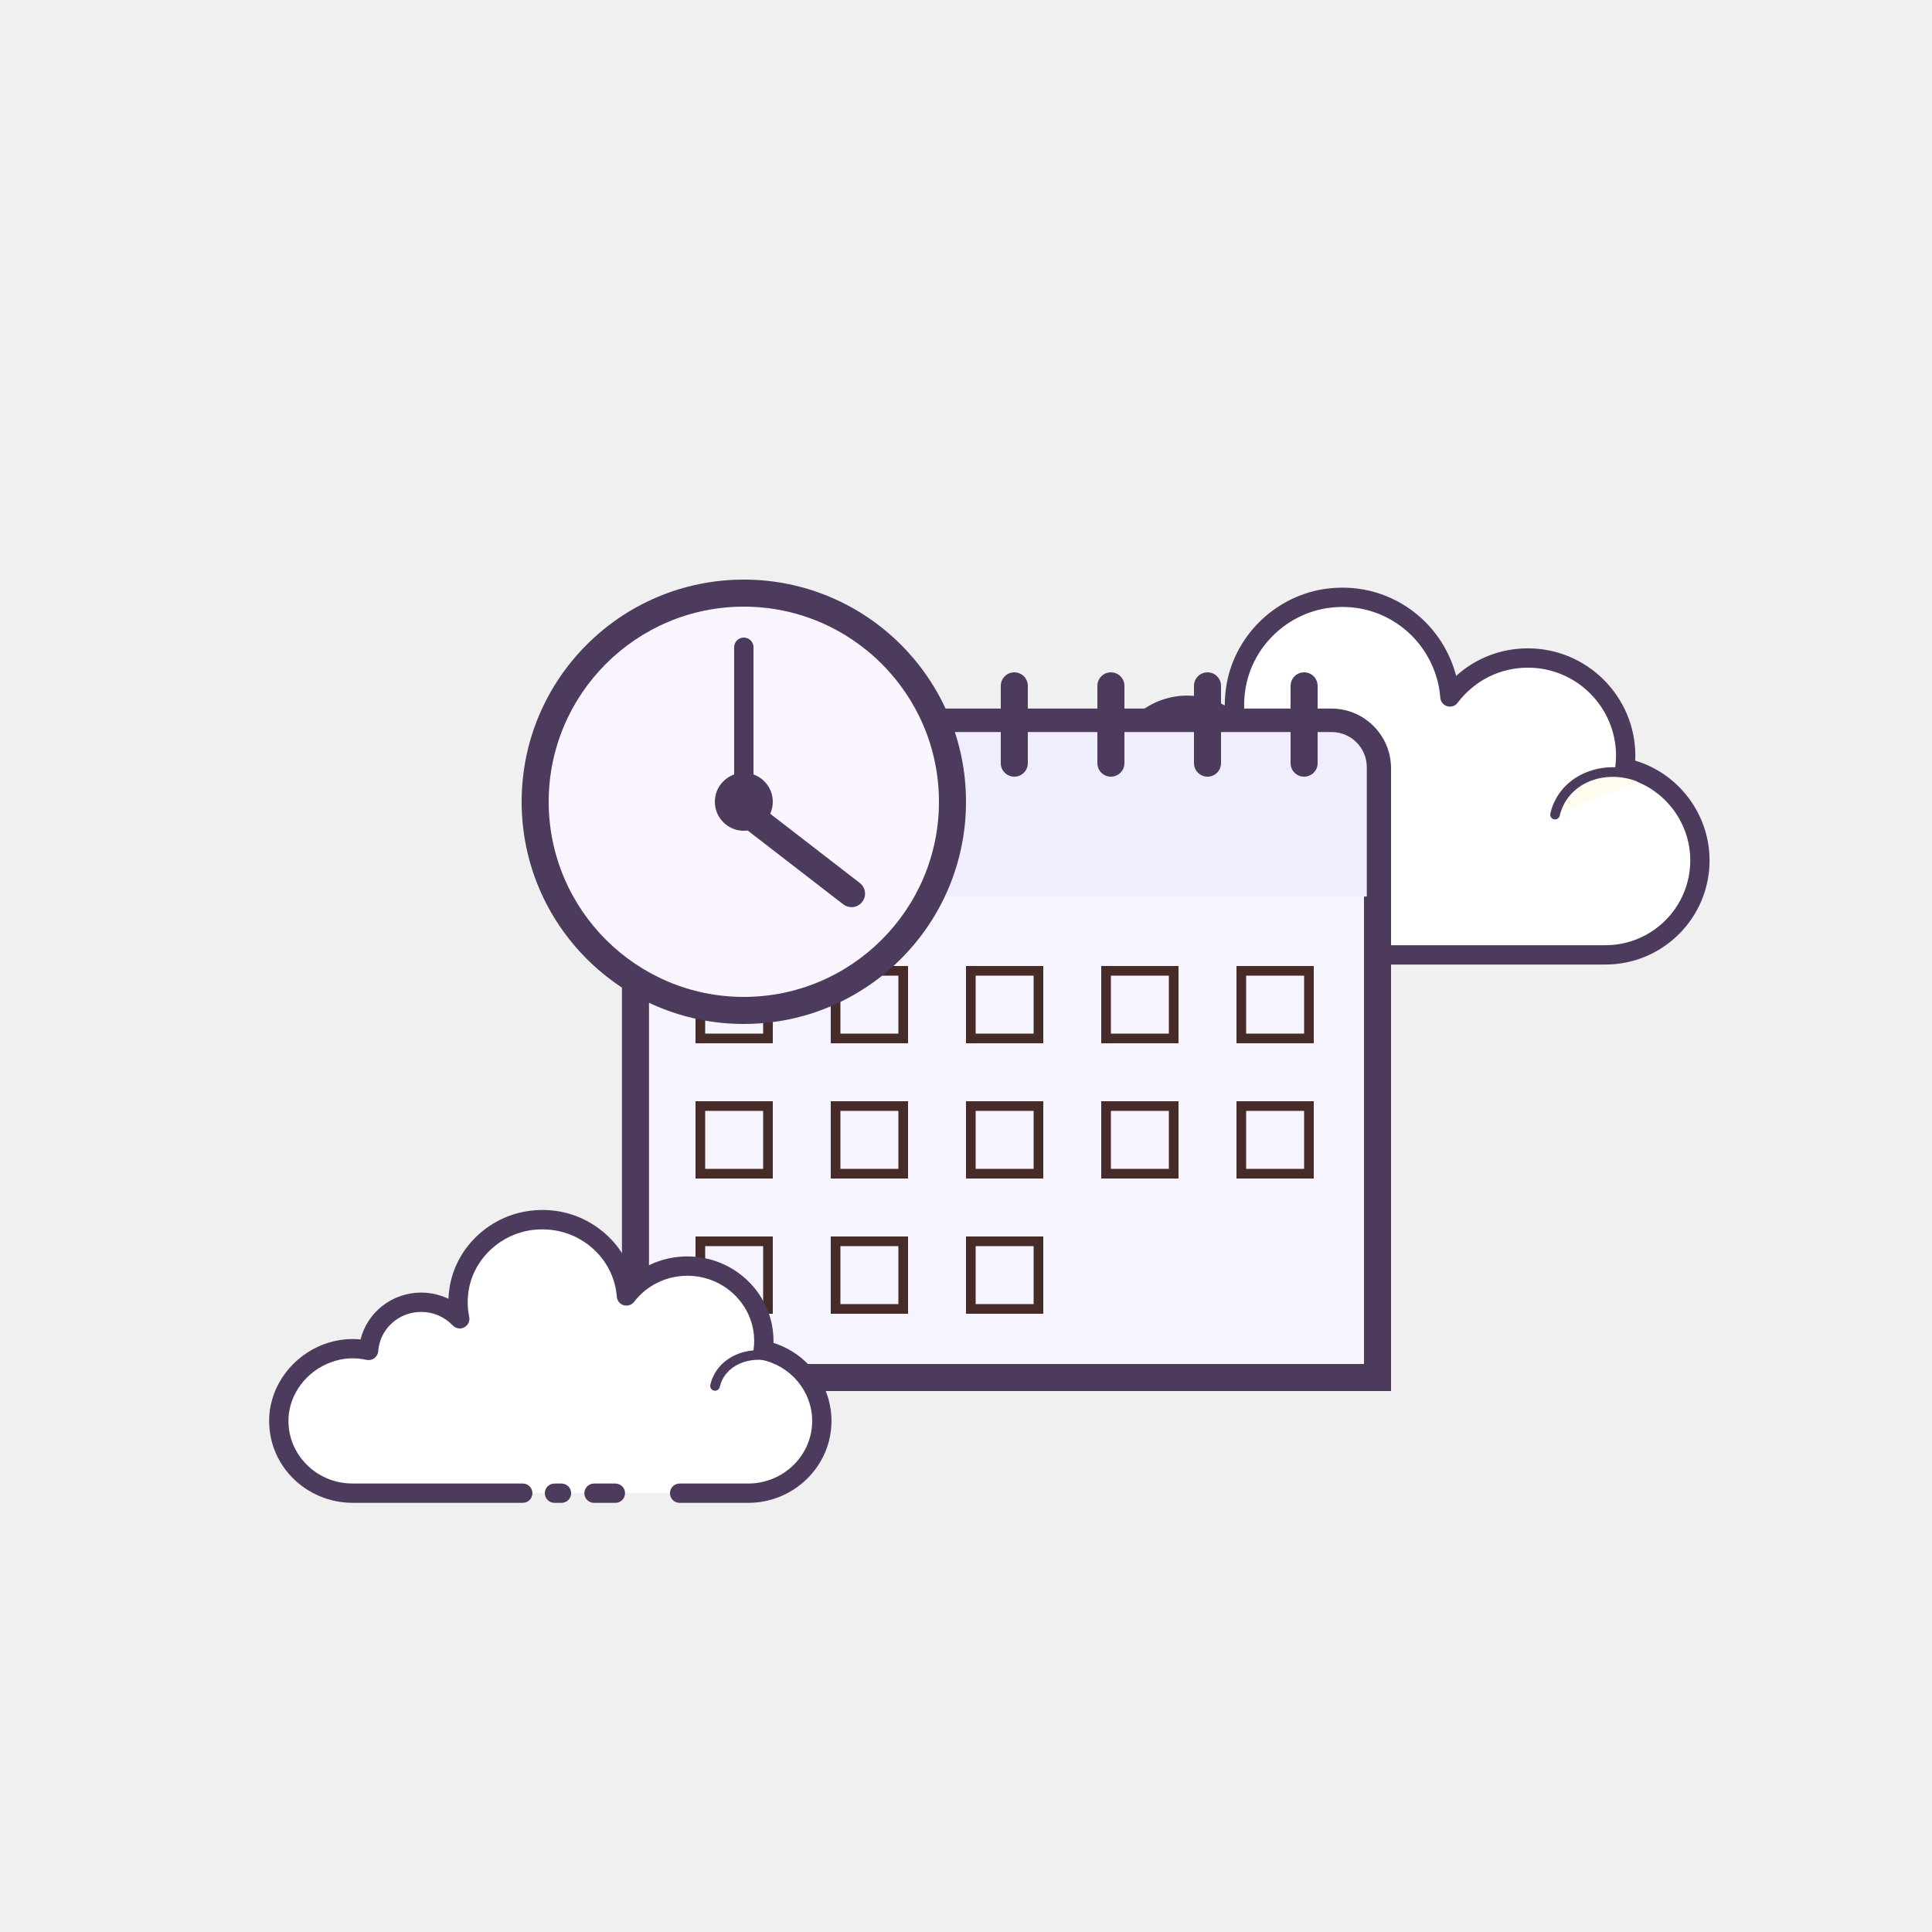
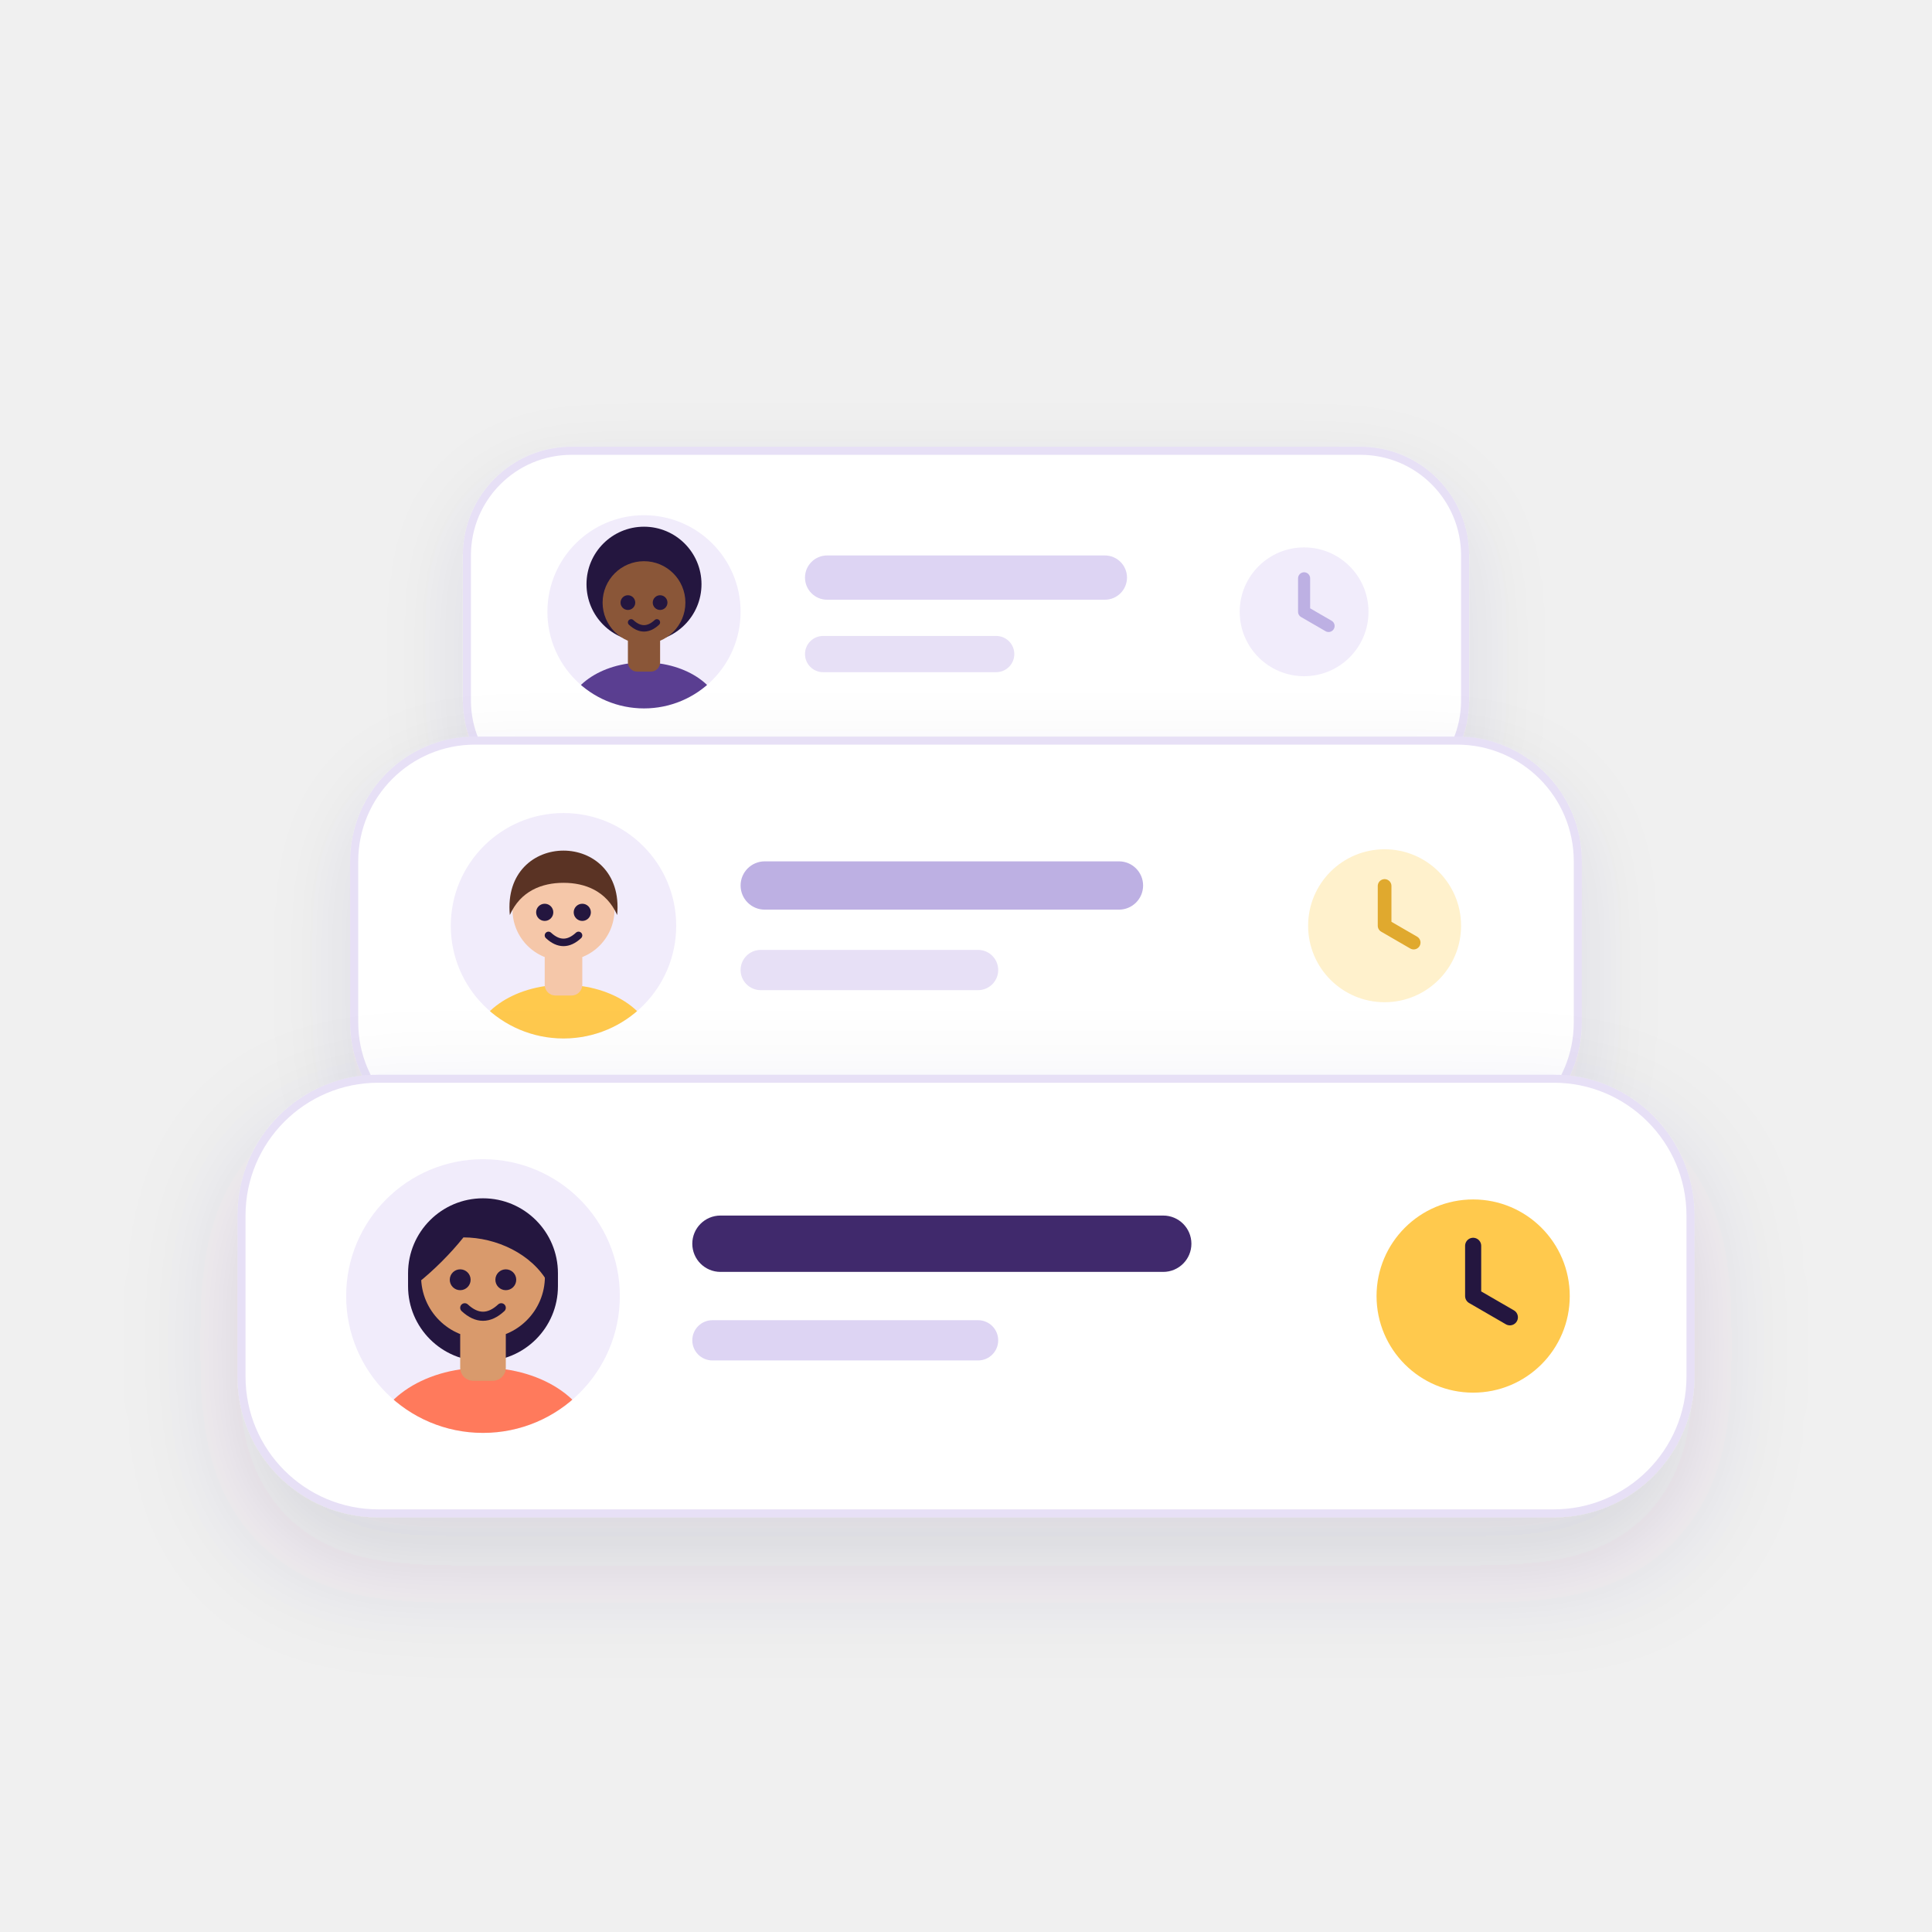
- <svg xmlns="http://www.w3.org/2000/svg" version="1.2" viewBox="0 0 500 500" width="500" height="500">
-   <style>
-         .s0 { fill: #ffffff }
-         .s1 { fill: #4c3b5d }
-         .s2 { fill: #fdfcef }
-         .s3 { fill: #472b29 }
-         .s4 { fill: #f6f4ff }
-         .s5 { fill: #f0edfc }
-         .s6 { fill: #fbf5ff }
-         .s7 { fill: #fdfcee }
-     </style>
-   <path class="s0" d="m356.69 247.12c0 0 58.45 0 58.81 0 13.5 0 24.44-10.95 24.44-24.45 0-11.77-8.33-21.61-19.42-23.92q0.2-1.54 0.21-3.14c0-13.98-11.33-25.32-25.31-25.32-8.26 0-15.57 3.97-20.19 10.09-1.18-15.57-15.08-27.57-31.35-25.58-11.89 1.45-21.73 10.65-23.92 22.43-0.7 3.78-0.63 7.44 0.07 10.88-3.19-3.43-7.73-5.59-12.78-5.59-9.25 0-16.81 7.2-17.4 16.3-4.2-0.92-8.77-0.86-13.59 0.95-9.2 3.45-15.75 12.11-16.13 21.93-0.55 13.95 10.6 25.43 24.42 25.43 1.05 0 4.74 0 5.59 0h50.76" />
-   <path class="s1" d="m415.5 249.62h-58.81c-1.38 0-2.5-1.12-2.5-2.5 0-1.39 1.12-2.5 2.5-2.5h58.81c12.1 0 21.94-9.85 21.94-21.95 0-10.33-7.33-19.36-17.43-21.48-1.27-0.26-2.13-1.46-1.97-2.76q0.18-1.39 0.19-2.82c0-12.59-10.23-22.82-22.81-22.82-7.19 0-13.82 3.32-18.19 9.09-0.62 0.83-1.69 1.19-2.7 0.89-0.99-0.29-1.71-1.17-1.78-2.2-0.52-6.89-3.9-13.36-9.25-17.75-5.42-4.44-12.28-6.41-19.3-5.54-10.83 1.33-19.78 9.71-21.77 20.4-0.62 3.34-0.6 6.68 0.07 9.93 0.22 1.1-0.31 2.21-1.31 2.72-1 0.52-2.21 0.3-2.97-0.52-2.88-3.09-6.77-4.79-10.96-4.79-7.84 0-14.38 6.14-14.9 13.97-0.05 0.73-0.41 1.39-0.99 1.83-0.59 0.44-1.34 0.6-2.05 0.44-4.2-0.92-8.18-0.66-12.16 0.84-8.34 3.13-14.17 11.04-14.51 19.69-0.24 6.03 1.93 11.75 6.1 16.09 4.18 4.34 9.8 6.74 15.82 6.74h56.35c1.38 0 2.5 1.12 2.5 2.5 0 1.38-1.12 2.5-2.5 2.5h-56.36c-7.39 0-14.29-2.94-19.42-8.27-5.13-5.33-7.79-12.35-7.5-19.75 0.42-10.63 7.55-20.35 17.75-24.18 4-1.5 8.13-1.99 12.34-1.49 1.88-9.11 9.99-15.91 19.52-15.91 3.42 0 6.77 0.9 9.72 2.55q0-2.89 0.53-5.8c2.39-12.81 13.11-22.86 26.08-24.45 8.39-1.03 16.6 1.33 23.08 6.64 5.01 4.11 8.58 9.75 10.19 15.96 5.06-4.58 11.59-7.13 18.57-7.13 15.33 0 27.81 12.48 27.81 27.82q0 0.62-0.04 1.24c11.27 3.36 19.24 13.88 19.24 25.82 0.01 14.86-12.07 26.95-26.93 26.95z" />
-   <path class="s2" d="m342.52 193.28c-9.04-0.6-16.82 5.65-17.38 13.94q-0.1 1.55 0.13 3.03c-1.75-1.97-4.33-3.3-7.29-3.5-5.43-0.35-10.11 3.23-10.79 8.1q-1.48-0.41-3.08-0.52c-7.91-0.52-14.72 4.94-15.21 12.21" />
-   <path class="s3" d="m288.9 227.78q-0.05 0-0.08 0c-0.69-0.05-1.21-0.65-1.17-1.34 0.54-7.93 7.94-13.94 16.54-13.36q1.03 0.06 2.05 0.26c1.37-4.84 6.28-8.23 11.83-7.84 2.12 0.14 4.11 0.8 5.82 1.91q0-0.13 0.01-0.28c0.6-8.97 8.94-15.8 18.71-15.1 0.69 0.04 1.21 0.64 1.17 1.33-0.05 0.69-0.62 1.27-1.33 1.16-8.26-0.52-15.55 5.18-16.05 12.79q-0.09 1.38 0.11 2.76c0.09 0.54-0.2 1.08-0.7 1.32-0.51 0.23-1.1 0.11-1.47-0.31-1.61-1.82-3.9-2.92-6.44-3.08-4.75-0.17-8.87 2.78-9.46 7.02-0.05 0.35-0.25 0.68-0.55 0.88-0.3 0.19-0.67 0.25-1.02 0.16q-1.41-0.39-2.84-0.49c-7.2-0.46-13.43 4.48-13.88 11.05-0.05 0.65-0.6 1.16-1.25 1.16z" />
-   <path class="s2" d="m425.39 201.62c-8.49-4.01-18.32-1.18-21.94 6.33q-0.68 1.4-1 2.87" />
-   <path class="s1" d="m402.45 212.07q-0.14 0-0.28-0.03c-0.67-0.15-1.1-0.82-0.94-1.5q0.37-1.63 1.09-3.13c3.92-8.11 14.51-11.2 23.61-6.93 0.62 0.3 0.89 1.04 0.6 1.67-0.3 0.63-1.05 0.88-1.67 0.6-7.87-3.72-16.97-1.14-20.29 5.74q-0.6 1.24-0.91 2.61c-0.13 0.58-0.65 0.97-1.21 0.97z" />
-   <path class="s4" d="m164.47 356.5v-169.64h180.05c6.61 0 11.98 5.37 11.98 11.98v157.66z" />
-   <path class="s1" d="m344.52 183.37h-183.56v176.63h199.04v-161.16c0-8.55-6.93-15.47-15.48-15.47zm0 7c4.68 0 8.48 3.8 8.48 8.47v154.16h-185.04v-162.63z" />
-   <path class="s5" d="m163.54 232.02h190.19v-33.45c0-5.04-4.09-9.12-9.13-9.12h-181.06z" />
-   <path class="s3" d="m340 250h-20v20h20zm-2.5 2.5v15h-15v-15z" />
-   <path class="s3" d="m305 250h-20v20h20zm-2.5 2.5v15h-15v-15z" />
-   <path class="s3" d="m270 250h-20v20h20zm-2.5 2.5v15h-15v-15z" />
-   <path class="s3" d="m235 250h-20v20h20zm-2.5 2.5v15h-15v-15z" />
-   <path class="s3" d="m200 250h-20v20h20zm-2.5 2.5v15h-15v-15z" />
-   <path class="s3" d="m340 285h-20v20h20zm-2.5 2.5v15h-15v-15z" />
-   <path class="s3" d="m305 285h-20v20h20zm-2.5 2.5v15h-15v-15z" />
-   <path class="s3" d="m270 285h-20v20h20zm-2.5 2.5v15h-15v-15z" />
-   <g>
-     <path class="s3" d="m235 285h-20v20h20zm-2.5 2.5v15h-15v-15z" />
-   </g>
-   <g>
-     <path class="s3" d="m200 285h-20v20h20zm-2.5 2.5v15h-15v-15z" />
-   </g>
-   <g>
-     <path class="s3" d="m270 320h-20v20h20zm-2.5 2.5v15h-15v-15z" />
-   </g>
-   <g>
-     <path class="s3" d="m235 320h-20v20h20zm-2.5 2.5v15h-15v-15z" />
-   </g>
-   <g>
-     <path class="s3" d="m200 320h-20v20h20zm-2.5 2.5v15h-15v-15z" />
-   </g>
-   <g>
-     <path class="s6" d="m192.5 153.5c-14.32 0-28.06 5.69-38.18 15.82-10.13 10.12-15.82 23.86-15.82 38.18 0 14.32 5.69 28.06 15.82 38.18 10.12 10.13 23.86 15.82 38.18 15.82 14.32 0 28.06-5.69 38.18-15.82 10.13-10.12 15.82-23.86 15.82-38.18 0-14.32-5.69-28.06-15.82-38.18-10.12-10.13-23.86-15.82-38.18-15.82z" />
-     <path class="s1" d="m192.5 150c-31.75 0-57.5 25.75-57.5 57.5 0 31.75 25.75 57.5 57.5 57.5 31.75 0 57.5-25.75 57.5-57.5 0-31.75-25.75-57.5-57.5-57.5zm0 7c27.85 0 50.5 22.65 50.5 50.5 0 27.85-22.65 50.5-50.5 50.5-27.85 0-50.5-22.65-50.5-50.5 0-27.85 22.65-50.5 50.5-50.5z" />
-   </g>
-   <g>
-     <path class="s1" d="m192.5 200c-1.99 0-3.9 0.79-5.3 2.2-1.41 1.4-2.2 3.31-2.2 5.3 0 1.99 0.79 3.9 2.2 5.3 1.4 1.41 3.31 2.2 5.3 2.2 1.99 0 3.9-0.79 5.3-2.2 1.41-1.4 2.2-3.31 2.2-5.3 0-1.99-0.79-3.9-2.2-5.3-1.4-1.41-3.31-2.2-5.3-2.2z" />
-   </g>
-   <g>
-     <path class="s1" d="m337.5 201c-1.94 0-3.5-1.56-3.5-3.5v-20c0-1.94 1.56-3.5 3.5-3.5 1.94 0 3.5 1.56 3.5 3.5v20c0 1.94-1.56 3.5-3.5 3.5z" />
-   </g>
-   <g>
-     <path class="s1" d="m312.5 201c-1.94 0-3.5-1.56-3.5-3.5v-20c0-1.94 1.56-3.5 3.5-3.5 1.94 0 3.5 1.56 3.5 3.5v20c0 1.94-1.56 3.5-3.5 3.5z" />
-   </g>
-   <g>
-     <path class="s1" d="m287.5 201c-1.94 0-3.5-1.56-3.5-3.5v-20c0-1.94 1.56-3.5 3.5-3.5 1.94 0 3.5 1.56 3.5 3.5v20c0 1.94-1.56 3.5-3.5 3.5z" />
-   </g>
-   <g>
-     <path class="s1" d="m262.5 201c-1.94 0-3.5-1.56-3.5-3.5v-20c0-1.94 1.56-3.5 3.5-3.5 1.94 0 3.5 1.56 3.5 3.5v20c0 1.94-1.56 3.5-3.5 3.5z" />
-   </g>
-   <g>
-     <path class="s1" d="m192.5 210c-1.38 0-2.5-1.12-2.5-2.5v-40c0-1.38 1.12-2.5 2.5-2.5 1.38 0 2.5 1.12 2.5 2.5v40c0 1.38-1.12 2.5-2.5 2.5z" />
-   </g>
-   <g>
-     <path class="s7" d="m193.17 210.25l27.2 21.03" />
-     <path class="s1" d="m220.37 234.77c-0.75 0-1.5-0.24-2.14-0.73l-27.2-21.01c-1.53-1.18-1.82-3.38-0.63-4.91 1.19-1.53 3.38-1.81 4.91-0.63l27.2 21.02c1.53 1.18 1.82 3.38 0.63 4.9-0.69 0.89-1.72 1.36-2.77 1.36z" />
-   </g>
-   <g>
-     <path class="s0" d="m175.89 386.44c9.42 0 17.59 0 17.7 0 10.55 0 19.1-8.38 19.1-18.7 0-9.01-6.51-16.53-15.17-18.3q0.16-1.18 0.17-2.4c0-10.69-8.86-19.37-19.79-19.37-6.45 0-12.16 3.04-15.77 7.72-0.93-11.9-11.79-21.09-24.5-19.56-9.3 1.11-16.99 8.14-18.7 17.15-0.55 2.89-0.49 5.7 0.06 8.33-2.49-2.63-6.04-4.28-9.99-4.28-7.23 0-13.14 5.51-13.6 12.47-3.29-0.71-6.86-0.67-10.62 0.71-7.19 2.64-12.31 9.27-12.61 16.78-0.42 10.67 8.29 19.45 19.09 19.45 0.82 0 3.71 0 4.37 0h39.67m8.21 0h1.8" />
-     <path class="s1" d="m193.59 388.94h-17.7c-1.38 0-2.5-1.12-2.5-2.5 0-1.38 1.12-2.5 2.5-2.5h17.7c9.16 0 16.6-7.27 16.6-16.2 0-7.62-5.53-14.29-13.18-15.85-1.28-0.26-2.14-1.47-1.98-2.77q0.15-1.02 0.15-2.08c0-9.3-7.75-16.87-17.28-16.87-5.46 0-10.49 2.46-13.8 6.75-0.63 0.82-1.71 1.15-2.7 0.87-0.99-0.3-1.69-1.17-1.77-2.2-0.4-5.1-2.83-9.72-6.85-13.02-4.14-3.4-9.42-4.9-14.86-4.27-8.23 0.99-15.03 7.21-16.54 15.14-0.47 2.47-0.45 4.95 0.05 7.36 0.23 1.09-0.3 2.2-1.29 2.72-0.98 0.51-2.2 0.32-2.97-0.5-2.14-2.25-5.05-3.5-8.18-3.5-5.84 0-10.72 4.46-11.1 10.14-0.05 0.73-0.41 1.39-0.99 1.83-0.58 0.43-1.32 0.6-2.03 0.44-3.19-0.69-6.22-0.49-9.23 0.63-6.31 2.31-10.72 8.15-10.98 14.52-0.17 4.38 1.42 8.55 4.48 11.73 3.17 3.3 7.48 5.12 12.11 5.12h44.04c1.38 0 2.5 1.12 2.5 2.5 0 1.38-1.12 2.5-2.5 2.5h-44.04c-5.92 0-11.65-2.42-15.72-6.65-4.01-4.18-6.09-9.65-5.86-15.39 0.33-8.38 6.06-16.02 14.24-19.03q4.59-1.68 9.4-1.22c1.72-6.98 8.15-12.12 15.68-12.12 2.46 0 4.88 0.56 7.07 1.61q0.07-1.81 0.41-3.63c1.91-10.05 10.48-17.93 20.85-19.17 6.83-0.83 13.43 1.09 18.63 5.36 3.74 3.06 6.39 7.04 7.73 11.51 3.96-3.24 8.93-5.04 14.21-5.04 12.29 0 22.29 9.81 22.29 21.87q0 0.25-0.01 0.51c8.82 2.78 15.02 10.94 15.02 20.19 0 11.7-9.69 21.21-21.6 21.21zm-48.28 0h-1.81c-1.38 0-2.5-1.12-2.5-2.5 0-1.38 1.12-2.5 2.5-2.5h1.81c1.38 0 2.5 1.12 2.5 2.5 0 1.38-1.12 2.5-2.5 2.5z" />
-     <g>
-       <path class="s1" d="m185.06 359.92q-0.14 0-0.28-0.03c-0.67-0.15-1.1-0.82-0.94-1.5q0.27-1.23 0.85-2.39c3.02-6.12 11.36-8.39 18.61-5.04 0.62 0.29 0.9 1.03 0.61 1.66-0.29 0.63-1.04 0.89-1.66 0.61-6.01-2.78-12.89-1.04-15.32 3.87q-0.44 0.89-0.65 1.83c-0.14 0.59-0.65 0.99-1.22 0.99z" />
-     </g>
-     <g>
-       <path class="s1" d="m159.26 388.94h-5.53c-1.38 0-2.5-1.12-2.5-2.5 0-1.38 1.12-2.5 2.5-2.5h5.53c1.38 0 2.5 1.12 2.5 2.5 0 1.38-1.12 2.5-2.5 2.5z" />
+ <svg xmlns="http://www.w3.org/2000/svg" viewBox="0 0 240 240" width="240" height="240" fill="none">
+   <defs>
+     <filter id="shadow" x="-40%" y="-40%" width="180%" height="180%">
+       <feDropShadow dx="0" dy="6" stdDeviation="7" flood-color="#40296C" flood-opacity=".14" />
+     </filter>
+     <filter id="shadow-soft" x="-40%" y="-40%" width="180%" height="180%">
+       <feDropShadow dx="0" dy="4" stdDeviation="5" flood-color="#40296C" flood-opacity=".09" />
+     </filter>
+     <clipPath id="avatar">
+       <circle cx="0" cy="-6" r="21" />
+     </clipPath>
+   </defs>
+   <rect x="58" y="56" width="124" height="44" rx="13" fill="#FFFFFF" stroke="#E7E0F6" filter="url(#shadow-soft)" />
+   <g transform="translate(80 76) scale(0.5714) translate(0 6)">
+     <circle cx="0" cy="-6" r="21" fill="#F1ECFB" />
+     <g clip-path="url(#avatar)">
+       <circle cx="0" cy="-12" r="12.5" fill="#24163F" />
+       <ellipse cx="0" cy="17" rx="17" ry="12" fill="#5A3E91" />
+       <rect x="-3.5" y="-2" width="7" height="9" rx="2" fill="#8A5638" />
+       <circle cx="0" cy="-8" r="9" fill="#8A5638" />
+       <circle cx="-3.5" cy="-8" r="1.6" fill="#24163F" />
+       <circle cx="3.5" cy="-8" r="1.6" fill="#24163F" />
+       <path d="M-2.8 -3.7q2.8 2.6 5.6 0" stroke="#24163F" stroke-width="1.4" stroke-linecap="round" />
    </g>
  </g>
+   <rect x="100" y="69" width="40" height="5.5" rx="2.75" fill="#DDD4F3" />
+   <rect x="100" y="79" width="26" height="4.5" rx="2.25" fill="#E7E0F6" />
+   <circle cx="162" cy="76" r="8" fill="#F1ECFB" />
+   <path d="M162 71.84V76L165.04 77.76" stroke="#BDB0E3" stroke-width="1.5" stroke-linecap="round" stroke-linejoin="round" />
+   <rect x="44" y="92" width="152" height="50" rx="15" fill="#FFFFFF" stroke="#E7E0F6" filter="url(#shadow-soft)" />
+   <g transform="translate(70 115) scale(0.6667) translate(0 6)">
+     <circle cx="0" cy="-6" r="21" fill="#F1ECFB" />
+     <g clip-path="url(#avatar)">
+       <ellipse cx="0" cy="17" rx="17" ry="12" fill="#FFC94D" />
+       <rect x="-3.5" y="-2" width="7" height="9" rx="2" fill="#F5C7A9" />
+       <circle cx="0" cy="-9" r="9.5" fill="#F5C7A9" />
+       <path d="M-10 -8C-11.5 -24 11.5 -24 10 -8C8 -12.5 4 -14 0 -14C-4 -14 -8 -12.5 -10 -8Z" fill="#5A3324" />
+       <circle cx="-3.5" cy="-8.5" r="1.6" fill="#24163F" />
+       <circle cx="3.5" cy="-8.5" r="1.6" fill="#24163F" />
+       <path d="M-2.8 -4.2q2.8 2.6 5.6 0" stroke="#24163F" stroke-width="1.4" stroke-linecap="round" />
+     </g>
+   </g>
+   <rect x="92" y="107" width="50" height="6" rx="3.0" fill="#BDB0E3" />
+   <rect x="92" y="118" width="32" height="5" rx="2.5" fill="#E7E0F6" />
+   <circle cx="172" cy="115" r="9.5" fill="#FFF1CC" />
+   <path d="M172 110.06V115L175.61 117.09" stroke="#E0A92E" stroke-width="1.7" stroke-linecap="round" stroke-linejoin="round" />
+   <rect x="30" y="134" width="180" height="54" rx="17" fill="#FFFFFF" stroke="#E7E0F6" filter="url(#shadow)" />
+   <g transform="translate(60 161) scale(0.8095) translate(0 6)">
+     <circle cx="0" cy="-6" r="21" fill="#F1ECFB" />
+     <g clip-path="url(#avatar)">
+       <rect x="-11.5" y="-21" width="23" height="25" rx="11.5" fill="#24163F" />
+       <ellipse cx="0" cy="17" rx="17" ry="12" fill="#FF7A5C" />
+       <rect x="-3.5" y="-2" width="7" height="9" rx="2" fill="#D99A6C" />
+       <circle cx="0" cy="-9" r="9.5" fill="#D99A6C" />
+       <path d="M-10 -8C-11 -24 11 -24 10 -8C7.5 -12.5 2 -15 -3 -15C-5 -12.5 -7.5 -10 -10 -8Z" fill="#24163F" />
+       <circle cx="-3.5" cy="-8.5" r="1.6" fill="#24163F" />
+       <circle cx="3.5" cy="-8.5" r="1.6" fill="#24163F" />
+       <path d="M-2.8 -4.2q2.8 2.6 5.6 0" stroke="#24163F" stroke-width="1.4" stroke-linecap="round" />
+     </g>
+   </g>
+   <rect x="86" y="151" width="62" height="7" rx="3.5" fill="#40296C" />
+   <rect x="86" y="164" width="38" height="5" rx="2.5" fill="#DDD4F3" />
+   <circle cx="183" cy="161" r="12" fill="#FFC94D" />
+   <path d="M183 154.76V161L187.56 163.64" stroke="#24163F" stroke-width="2" stroke-linecap="round" stroke-linejoin="round" />
</svg>
